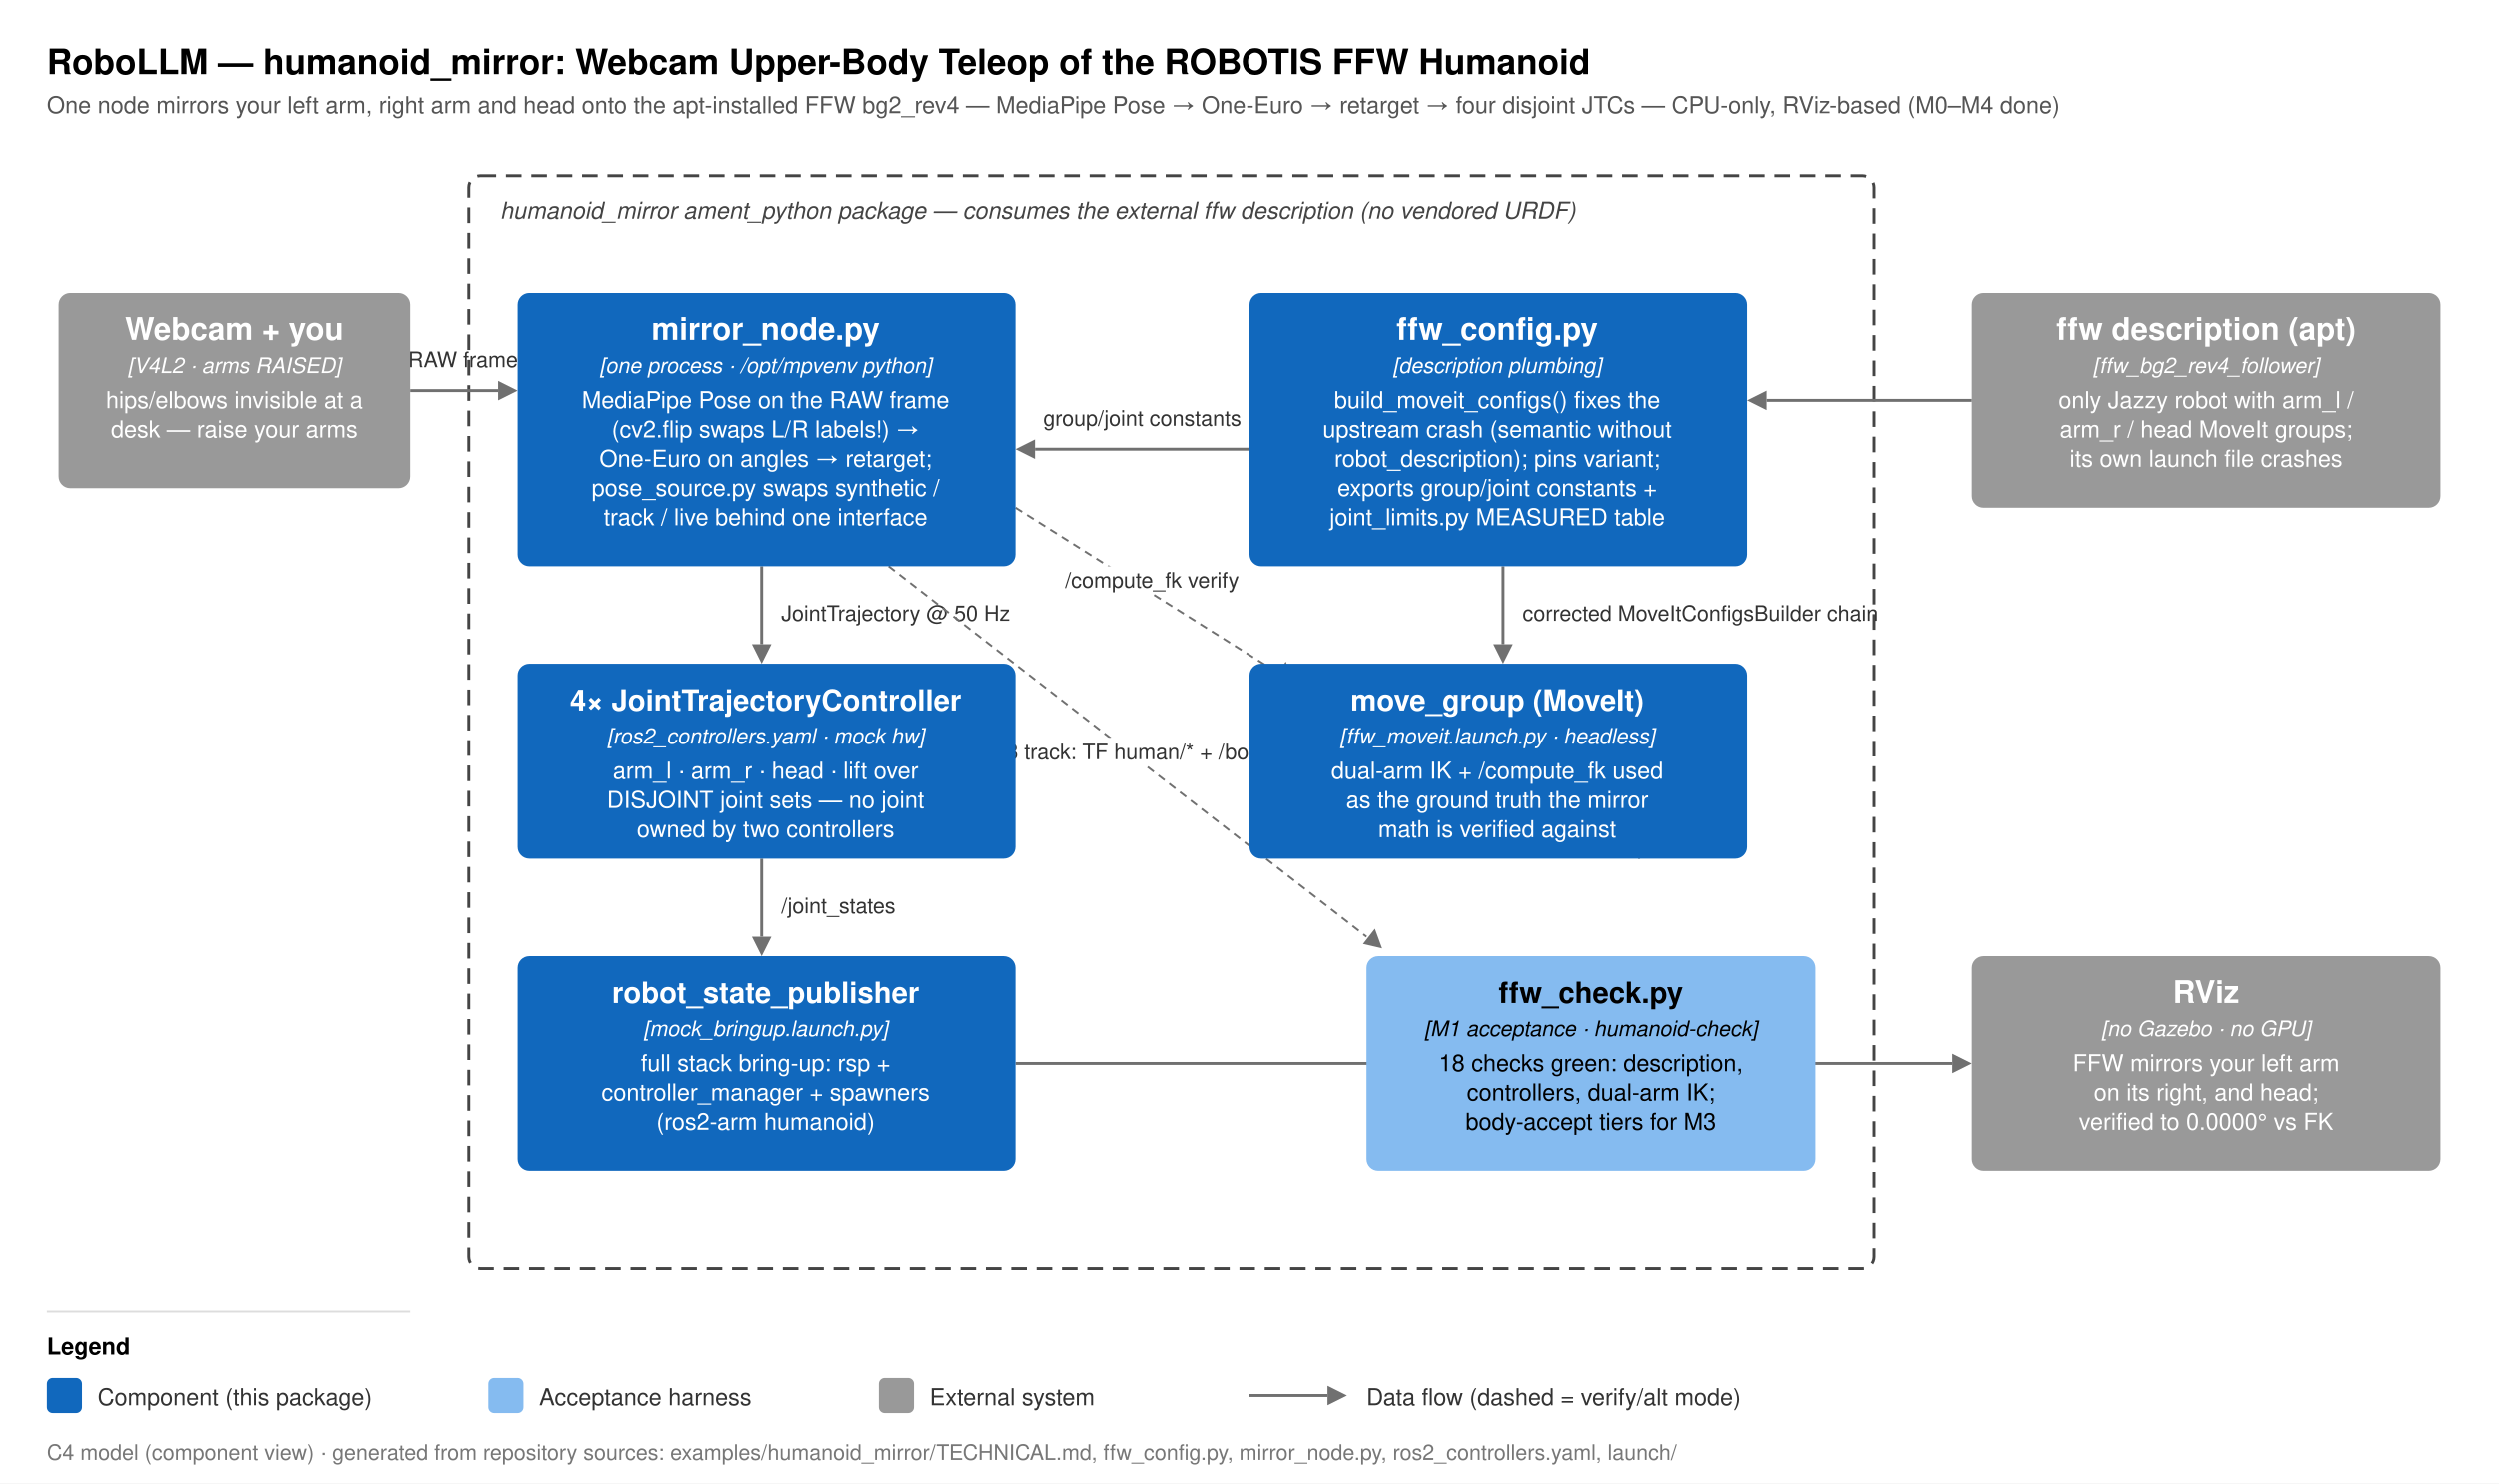
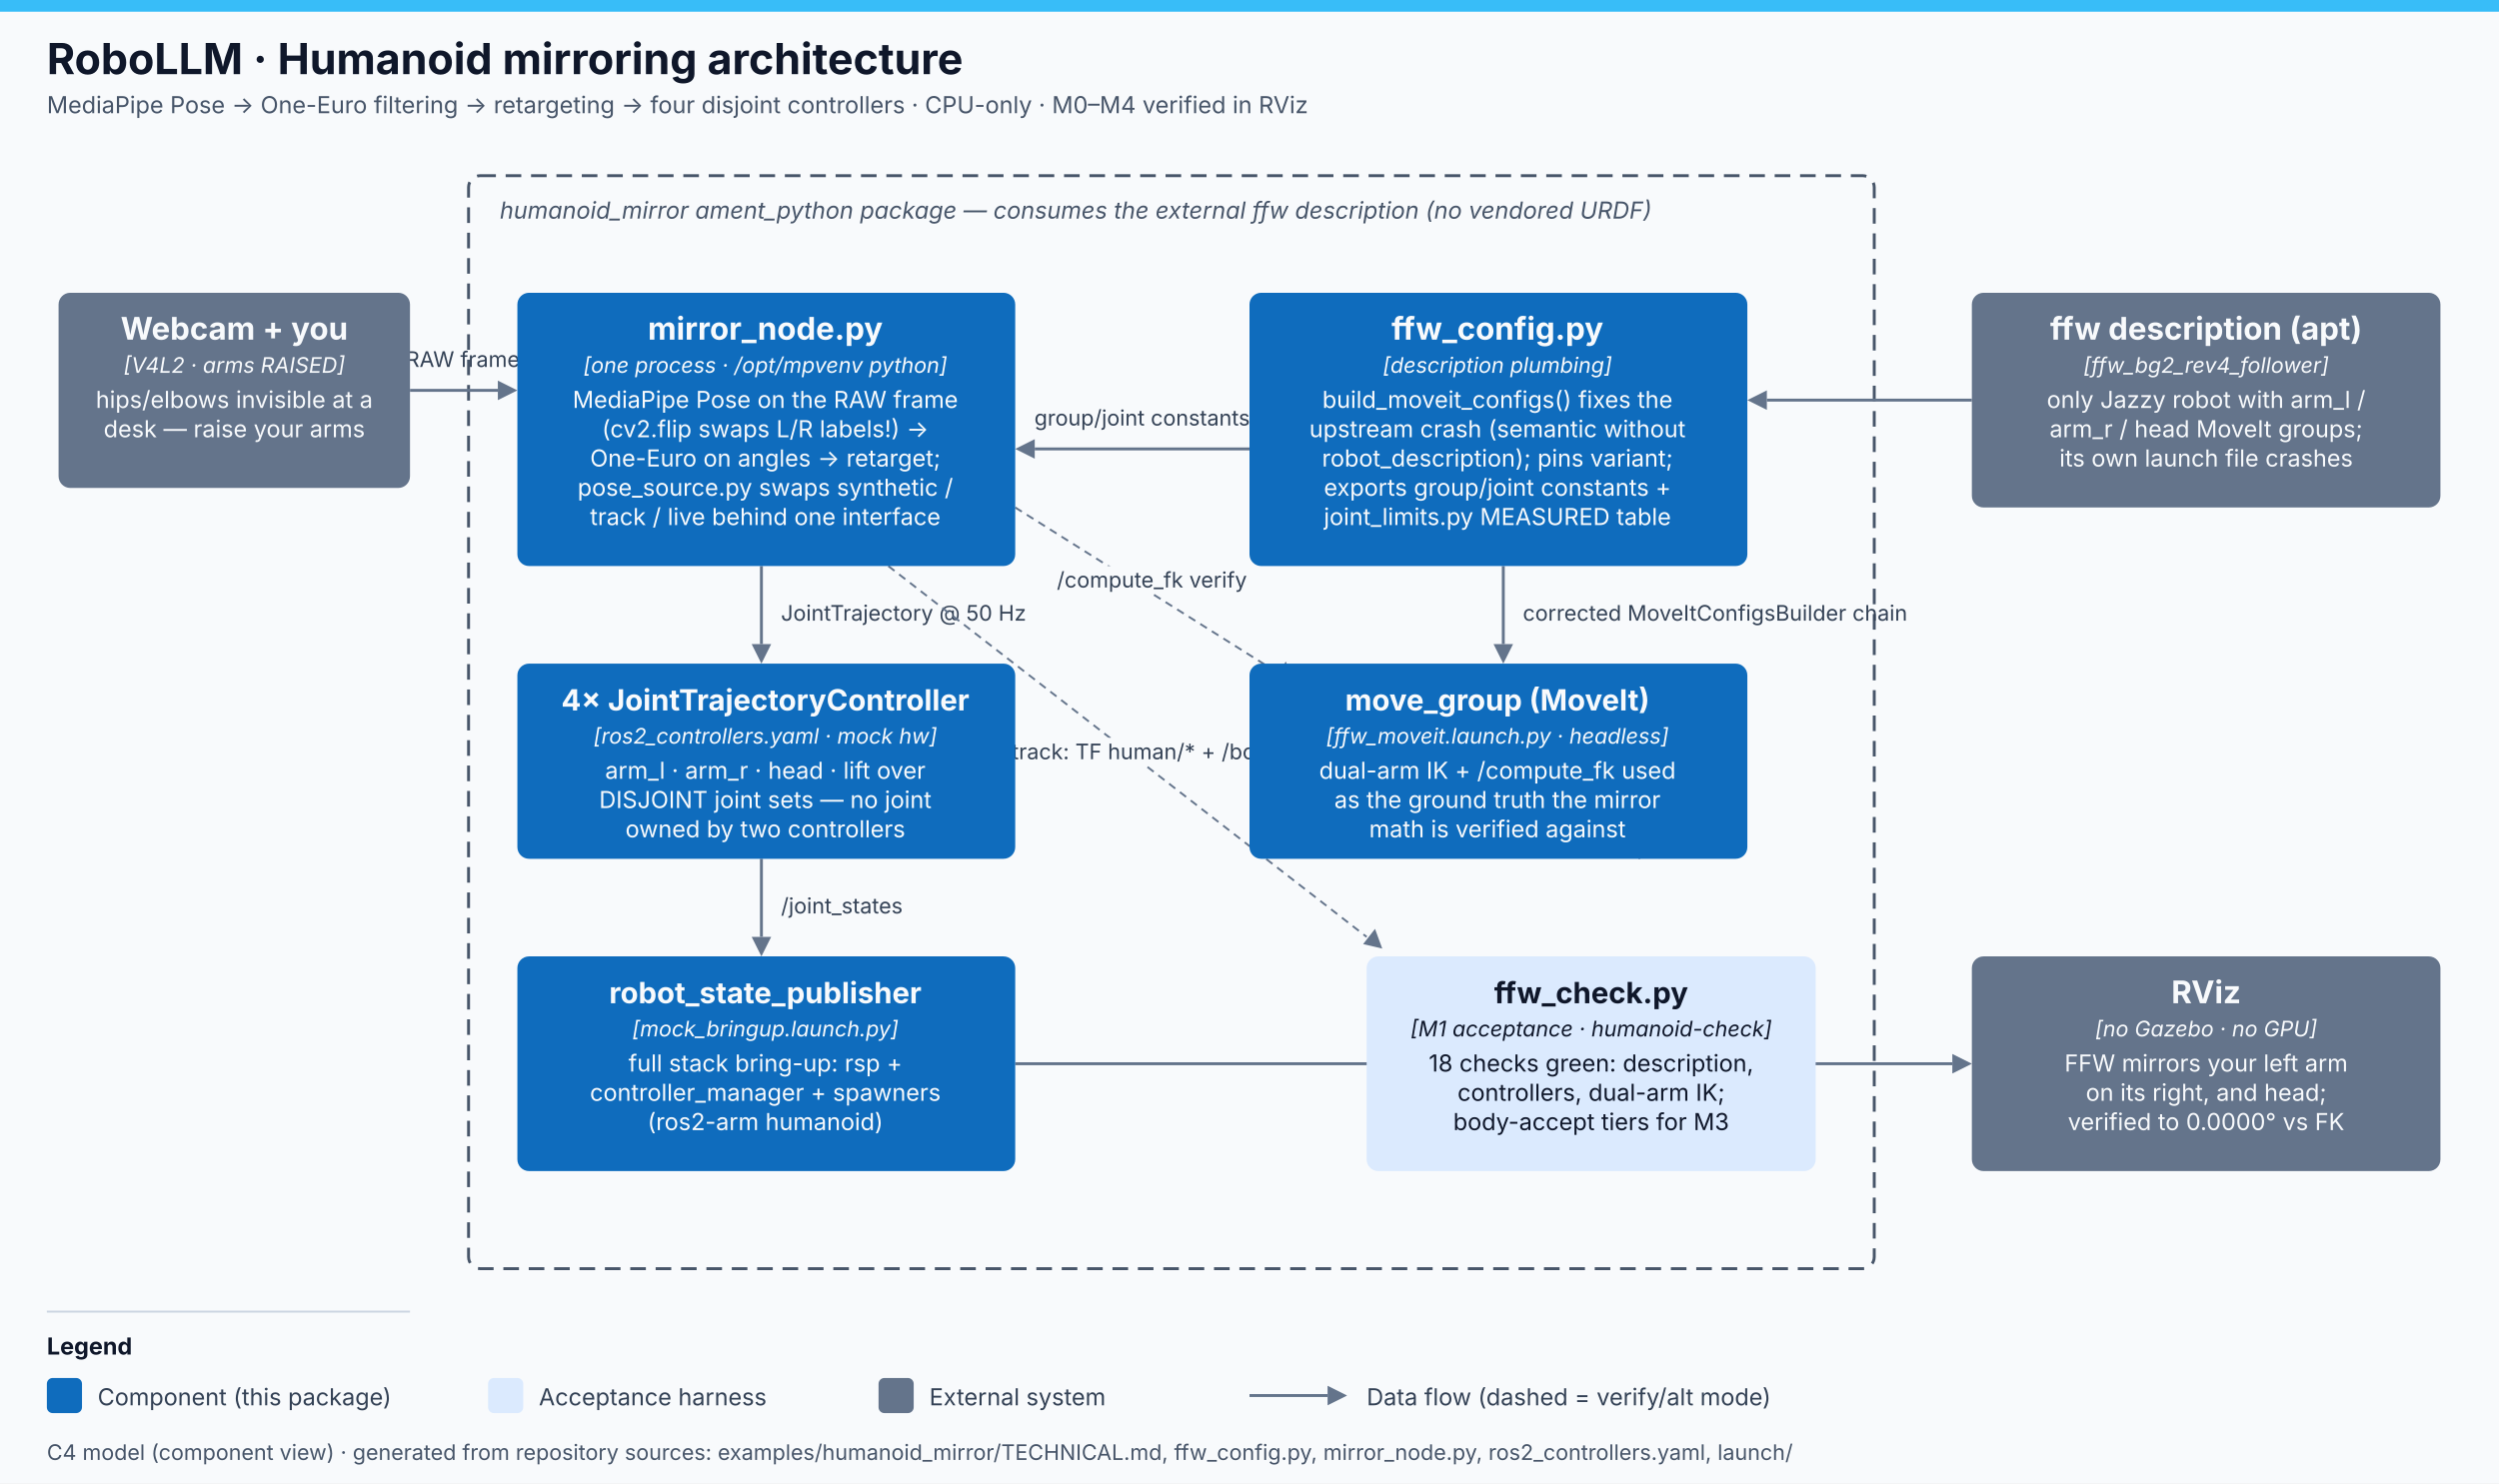
- <svg xmlns="http://www.w3.org/2000/svg" viewBox="0 0 1280 760" font-family="Helvetica, Arial, sans-serif">
-   <rect x="0" y="0" width="1280" height="760" fill="#FFFFFF" />
-   <text x="24" y="38" font-size="18" font-weight="bold" fill="#000000">RoboLLM — humanoid_mirror: Webcam Upper-Body Teleop of the ROBOTIS FFW Humanoid</text>
-   <text x="24" y="58" font-size="12" fill="#555555">One node mirrors your left arm, right arm and head onto the apt-installed FFW bg2_rev4 — MediaPipe Pose → One-Euro → retarget → four disjoint JTCs — CPU-only, RViz-based (M0–M4 done)</text>
-   <rect x="240" y="90" width="720" height="560" rx="6" fill="none" stroke="#444444" stroke-width="1.5" stroke-dasharray="8,5" />
-   <text x="256" y="112" font-size="12" font-style="italic" fill="#444444">humanoid_mirror ament_python package — consumes the external ffw description (no vendored URDF)</text>
-   <line x1="210" y1="200" x2="255" y2="200" stroke="#707070" stroke-width="1.5" />
-   <polygon points="265,200 255,195 255,205" fill="#707070" />
-   <text x="237" y="188" font-size="11" fill="#333333" text-anchor="middle">RAW frame</text>
-   <line x1="640" y1="230" x2="530" y2="230" stroke="#707070" stroke-width="1.5" />
-   <polygon points="520,230 530,225 530,235" fill="#707070" />
-   <text x="585" y="218" font-size="11" fill="#333333" text-anchor="middle">group/joint constants</text>
-   <line x1="770" y1="290" x2="770" y2="330" stroke="#707070" stroke-width="1.5" />
-   <polygon points="770,340 765,330 775,330" fill="#707070" />
-   <text x="780" y="318" font-size="11" fill="#333333">corrected MoveItConfigsBuilder chain</text>
-   <line x1="390" y1="290" x2="390" y2="330" stroke="#707070" stroke-width="1.5" />
-   <polygon points="390,340 385,330 395,330" fill="#707070" />
-   <text x="400" y="318" font-size="11" fill="#333333">JointTrajectory @ 50 Hz</text>
-   <line x1="520" y1="260" x2="655" y2="345" stroke="#707070" stroke-width="1" stroke-dasharray="4,3" />
-   <polygon points="663,350 653.3,347.3 658.6,338.9" fill="#707070" />
-   <rect x="530" y="290" width="120" height="14" fill="#FFFFFF" />
-   <text x="590" y="301" font-size="11" fill="#333333" text-anchor="middle">/compute_fk verify</text>
-   <line x1="390" y1="440" x2="390" y2="480" stroke="#707070" stroke-width="1.5" />
-   <polygon points="390,490 385,480 395,480" fill="#707070" />
-   <text x="400" y="468" font-size="11" fill="#333333">/joint_states</text>
-   <line x1="520" y1="545" x2="1000" y2="545" stroke="#707070" stroke-width="1.5" />
-   <polygon points="1010,545 1000,540 1000,550" fill="#707070" />
-   <text x="760" y="533" font-size="11" fill="#333333" text-anchor="middle">TF + robot_description</text>
-   <line x1="455" y1="290" x2="700" y2="480" stroke="#707070" stroke-width="1" stroke-dasharray="4,3" />
-   <polygon points="708,486 698.2,483.7 704.3,475.9" fill="#707070" />
-   <rect x="520" y="378" width="160" height="14" fill="#FFFFFF" />
-   <text x="600" y="389" font-size="11" fill="#333333" text-anchor="middle">M3 track: TF human/* + /body/markers</text>
-   <line x1="840" y1="440" x2="810" y2="400" stroke="#707070" stroke-width="1" stroke-dasharray="4,3" />
-   <polygon points="804,392 812.9,396.6 804.9,402.6" fill="#707070" />
+ <svg xmlns="http://www.w3.org/2000/svg" viewBox="0 0 1280 760" font-family="Inter, Segoe UI, Arial, sans-serif" role="img" aria-labelledby="title desc">
+   <rect x="0" y="0" width="1280" height="760" fill="#F8FAFC" />
+   <text x="24" y="38" font-size="22" font-weight="700" fill="#0F172A">RoboLLM · Humanoid mirroring architecture</text>
+   <text x="24" y="58" font-size="12" fill="#475569">MediaPipe Pose → One-Euro filtering → retargeting → four disjoint controllers · CPU-only · M0–M4 verified in RViz</text>
+   <rect x="240" y="90" width="720" height="560" rx="6" fill="none" stroke="#475569" stroke-width="1.5" stroke-dasharray="8,5" />
+   <text x="256" y="112" font-size="12" font-style="italic" fill="#475569">humanoid_mirror ament_python package — consumes the external ffw description (no vendored URDF)</text>
+   <line x1="210" y1="200" x2="255" y2="200" stroke="#64748B" stroke-width="1.5" />
+   <polygon points="265,200 255,195 255,205" fill="#64748B" />
+   <text x="237" y="188" font-size="11" fill="#334155" text-anchor="middle">RAW frame</text>
+   <line x1="640" y1="230" x2="530" y2="230" stroke="#64748B" stroke-width="1.5" />
+   <polygon points="520,230 530,225 530,235" fill="#64748B" />
+   <text x="585" y="218" font-size="11" fill="#334155" text-anchor="middle">group/joint constants</text>
+   <line x1="770" y1="290" x2="770" y2="330" stroke="#64748B" stroke-width="1.5" />
+   <polygon points="770,340 765,330 775,330" fill="#64748B" />
+   <text x="780" y="318" font-size="11" fill="#334155">corrected MoveItConfigsBuilder chain</text>
+   <line x1="390" y1="290" x2="390" y2="330" stroke="#64748B" stroke-width="1.5" />
+   <polygon points="390,340 385,330 395,330" fill="#64748B" />
+   <text x="400" y="318" font-size="11" fill="#334155">JointTrajectory @ 50 Hz</text>
+   <line x1="520" y1="260" x2="655" y2="345" stroke="#64748B" stroke-width="1" stroke-dasharray="4,3" />
+   <polygon points="663,350 653.3,347.3 658.6,338.9" fill="#64748B" />
+   <rect x="530" y="290" width="120" height="14" fill="#F8FAFC" />
+   <text x="590" y="301" font-size="11" fill="#334155" text-anchor="middle">/compute_fk verify</text>
+   <line x1="390" y1="440" x2="390" y2="480" stroke="#64748B" stroke-width="1.5" />
+   <polygon points="390,490 385,480 395,480" fill="#64748B" />
+   <text x="400" y="468" font-size="11" fill="#334155">/joint_states</text>
+   <line x1="520" y1="545" x2="1000" y2="545" stroke="#64748B" stroke-width="1.5" />
+   <polygon points="1010,545 1000,540 1000,550" fill="#64748B" />
+   <text x="760" y="533" font-size="11" fill="#334155" text-anchor="middle">TF + robot_description</text>
+   <line x1="455" y1="290" x2="700" y2="480" stroke="#64748B" stroke-width="1" stroke-dasharray="4,3" />
+   <polygon points="708,486 698.2,483.7 704.3,475.9" fill="#64748B" />
+   <rect x="520" y="378" width="160" height="14" fill="#F8FAFC" />
+   <text x="600" y="389" font-size="11" fill="#334155" text-anchor="middle">M3 track: TF human/* + /body/markers</text>
+   <line x1="840" y1="440" x2="810" y2="400" stroke="#64748B" stroke-width="1" stroke-dasharray="4,3" />
+   <polygon points="804,392 812.9,396.6 804.9,402.6" fill="#64748B" />
  <g>
-     <rect x="30" y="150" width="180" height="100" rx="6" fill="#999999" />
-     <text x="120" y="174" font-size="16" font-weight="bold" fill="#FFFFFF" text-anchor="middle">Webcam + you</text>
-     <text x="120" y="191" font-size="11" font-style="italic" fill="#FFFFFF" text-anchor="middle">[V4L2 · arms RAISED]</text>
-     <text x="120" y="209" font-size="12" fill="#FFFFFF" text-anchor="middle">hips/elbows invisible at a</text>
-     <text x="120" y="224" font-size="12" fill="#FFFFFF" text-anchor="middle">desk — raise your arms</text>
+     <rect x="30" y="150" width="180" height="100" rx="6" fill="#64748B" />
+     <text x="120" y="174" font-size="16" font-weight="bold" fill="#F8FAFC" text-anchor="middle">Webcam + you</text>
+     <text x="120" y="191" font-size="11" font-style="italic" fill="#F8FAFC" text-anchor="middle">[V4L2 · arms RAISED]</text>
+     <text x="120" y="209" font-size="12" fill="#F8FAFC" text-anchor="middle">hips/elbows invisible at a</text>
+     <text x="120" y="224" font-size="12" fill="#F8FAFC" text-anchor="middle">desk — raise your arms</text>
  </g>
  <g>
-     <rect x="1010" y="490" width="240" height="110" rx="6" fill="#999999" />
-     <text x="1130" y="514" font-size="16" font-weight="bold" fill="#FFFFFF" text-anchor="middle">RViz</text>
-     <text x="1130" y="531" font-size="11" font-style="italic" fill="#FFFFFF" text-anchor="middle">[no Gazebo · no GPU]</text>
-     <text x="1130" y="549" font-size="12" fill="#FFFFFF" text-anchor="middle">FFW mirrors your left arm</text>
-     <text x="1130" y="564" font-size="12" fill="#FFFFFF" text-anchor="middle">on its right, and head;</text>
-     <text x="1130" y="579" font-size="12" fill="#FFFFFF" text-anchor="middle">verified to 0.0000° vs FK</text>
+     <rect x="1010" y="490" width="240" height="110" rx="6" fill="#64748B" />
+     <text x="1130" y="514" font-size="16" font-weight="bold" fill="#F8FAFC" text-anchor="middle">RViz</text>
+     <text x="1130" y="531" font-size="11" font-style="italic" fill="#F8FAFC" text-anchor="middle">[no Gazebo · no GPU]</text>
+     <text x="1130" y="549" font-size="12" fill="#F8FAFC" text-anchor="middle">FFW mirrors your left arm</text>
+     <text x="1130" y="564" font-size="12" fill="#F8FAFC" text-anchor="middle">on its right, and head;</text>
+     <text x="1130" y="579" font-size="12" fill="#F8FAFC" text-anchor="middle">verified to 0.0000° vs FK</text>
  </g>
  <g>
-     <rect x="1010" y="150" width="240" height="110" rx="6" fill="#999999" />
-     <text x="1130" y="174" font-size="16" font-weight="bold" fill="#FFFFFF" text-anchor="middle">ffw description (apt)</text>
-     <text x="1130" y="191" font-size="11" font-style="italic" fill="#FFFFFF" text-anchor="middle">[ffw_bg2_rev4_follower]</text>
-     <text x="1130" y="209" font-size="12" fill="#FFFFFF" text-anchor="middle">only Jazzy robot with arm_l /</text>
-     <text x="1130" y="224" font-size="12" fill="#FFFFFF" text-anchor="middle">arm_r / head MoveIt groups;</text>
-     <text x="1130" y="239" font-size="12" fill="#FFFFFF" text-anchor="middle">its own launch file crashes</text>
+     <rect x="1010" y="150" width="240" height="110" rx="6" fill="#64748B" />
+     <text x="1130" y="174" font-size="16" font-weight="bold" fill="#F8FAFC" text-anchor="middle">ffw description (apt)</text>
+     <text x="1130" y="191" font-size="11" font-style="italic" fill="#F8FAFC" text-anchor="middle">[ffw_bg2_rev4_follower]</text>
+     <text x="1130" y="209" font-size="12" fill="#F8FAFC" text-anchor="middle">only Jazzy robot with arm_l /</text>
+     <text x="1130" y="224" font-size="12" fill="#F8FAFC" text-anchor="middle">arm_r / head MoveIt groups;</text>
+     <text x="1130" y="239" font-size="12" fill="#F8FAFC" text-anchor="middle">its own launch file crashes</text>
  </g>
-   <line x1="1010" y1="205" x2="905" y2="205" stroke="#707070" stroke-width="1.5" />
-   <polygon points="895,205 905,200 905,210" fill="#707070" />
+   <line x1="1010" y1="205" x2="905" y2="205" stroke="#64748B" stroke-width="1.5" />
+   <polygon points="895,205 905,200 905,210" fill="#64748B" />
  <g>
-     <rect x="265" y="150" width="255" height="140" rx="6" fill="#1168BD" />
-     <text x="392" y="174" font-size="16" font-weight="bold" fill="#FFFFFF" text-anchor="middle">mirror_node.py</text>
-     <text x="392" y="191" font-size="11" font-style="italic" fill="#FFFFFF" text-anchor="middle">[one process · /opt/mpvenv python]</text>
-     <text x="392" y="209" font-size="12" fill="#FFFFFF" text-anchor="middle">MediaPipe Pose on the RAW frame</text>
-     <text x="392" y="224" font-size="12" fill="#FFFFFF" text-anchor="middle">(cv2.flip swaps L/R labels!) →</text>
-     <text x="392" y="239" font-size="12" fill="#FFFFFF" text-anchor="middle">One-Euro on angles → retarget;</text>
-     <text x="392" y="254" font-size="12" fill="#FFFFFF" text-anchor="middle">pose_source.py swaps synthetic /</text>
-     <text x="392" y="269" font-size="12" fill="#FFFFFF" text-anchor="middle">track / live behind one interface</text>
+     <rect x="265" y="150" width="255" height="140" rx="6" fill="#0F6CBD" />
+     <text x="392" y="174" font-size="16" font-weight="bold" fill="#F8FAFC" text-anchor="middle">mirror_node.py</text>
+     <text x="392" y="191" font-size="11" font-style="italic" fill="#F8FAFC" text-anchor="middle">[one process · /opt/mpvenv python]</text>
+     <text x="392" y="209" font-size="12" fill="#F8FAFC" text-anchor="middle">MediaPipe Pose on the RAW frame</text>
+     <text x="392" y="224" font-size="12" fill="#F8FAFC" text-anchor="middle">(cv2.flip swaps L/R labels!) →</text>
+     <text x="392" y="239" font-size="12" fill="#F8FAFC" text-anchor="middle">One-Euro on angles → retarget;</text>
+     <text x="392" y="254" font-size="12" fill="#F8FAFC" text-anchor="middle">pose_source.py swaps synthetic /</text>
+     <text x="392" y="269" font-size="12" fill="#F8FAFC" text-anchor="middle">track / live behind one interface</text>
  </g>
  <g>
-     <rect x="640" y="150" width="255" height="140" rx="6" fill="#1168BD" />
-     <text x="767" y="174" font-size="16" font-weight="bold" fill="#FFFFFF" text-anchor="middle">ffw_config.py</text>
-     <text x="767" y="191" font-size="11" font-style="italic" fill="#FFFFFF" text-anchor="middle">[description plumbing]</text>
-     <text x="767" y="209" font-size="12" fill="#FFFFFF" text-anchor="middle">build_moveit_configs() fixes the</text>
-     <text x="767" y="224" font-size="12" fill="#FFFFFF" text-anchor="middle">upstream crash (semantic without</text>
-     <text x="767" y="239" font-size="12" fill="#FFFFFF" text-anchor="middle">robot_description); pins variant;</text>
-     <text x="767" y="254" font-size="12" fill="#FFFFFF" text-anchor="middle">exports group/joint constants +</text>
-     <text x="767" y="269" font-size="12" fill="#FFFFFF" text-anchor="middle">joint_limits.py MEASURED table</text>
+     <rect x="640" y="150" width="255" height="140" rx="6" fill="#0F6CBD" />
+     <text x="767" y="174" font-size="16" font-weight="bold" fill="#F8FAFC" text-anchor="middle">ffw_config.py</text>
+     <text x="767" y="191" font-size="11" font-style="italic" fill="#F8FAFC" text-anchor="middle">[description plumbing]</text>
+     <text x="767" y="209" font-size="12" fill="#F8FAFC" text-anchor="middle">build_moveit_configs() fixes the</text>
+     <text x="767" y="224" font-size="12" fill="#F8FAFC" text-anchor="middle">upstream crash (semantic without</text>
+     <text x="767" y="239" font-size="12" fill="#F8FAFC" text-anchor="middle">robot_description); pins variant;</text>
+     <text x="767" y="254" font-size="12" fill="#F8FAFC" text-anchor="middle">exports group/joint constants +</text>
+     <text x="767" y="269" font-size="12" fill="#F8FAFC" text-anchor="middle">joint_limits.py MEASURED table</text>
  </g>
  <g>
-     <rect x="265" y="340" width="255" height="100" rx="6" fill="#1168BD" />
-     <text x="392" y="364" font-size="15" font-weight="bold" fill="#FFFFFF" text-anchor="middle">4× JointTrajectoryController</text>
-     <text x="392" y="381" font-size="11" font-style="italic" fill="#FFFFFF" text-anchor="middle">[ros2_controllers.yaml · mock hw]</text>
-     <text x="392" y="399" font-size="12" fill="#FFFFFF" text-anchor="middle">arm_l · arm_r · head · lift over</text>
-     <text x="392" y="414" font-size="12" fill="#FFFFFF" text-anchor="middle">DISJOINT joint sets — no joint</text>
-     <text x="392" y="429" font-size="12" fill="#FFFFFF" text-anchor="middle">owned by two controllers</text>
+     <rect x="265" y="340" width="255" height="100" rx="6" fill="#0F6CBD" />
+     <text x="392" y="364" font-size="15" font-weight="bold" fill="#F8FAFC" text-anchor="middle">4× JointTrajectoryController</text>
+     <text x="392" y="381" font-size="11" font-style="italic" fill="#F8FAFC" text-anchor="middle">[ros2_controllers.yaml · mock hw]</text>
+     <text x="392" y="399" font-size="12" fill="#F8FAFC" text-anchor="middle">arm_l · arm_r · head · lift over</text>
+     <text x="392" y="414" font-size="12" fill="#F8FAFC" text-anchor="middle">DISJOINT joint sets — no joint</text>
+     <text x="392" y="429" font-size="12" fill="#F8FAFC" text-anchor="middle">owned by two controllers</text>
  </g>
  <g>
-     <rect x="640" y="340" width="255" height="100" rx="6" fill="#1168BD" />
-     <text x="767" y="364" font-size="15" font-weight="bold" fill="#FFFFFF" text-anchor="middle">move_group (MoveIt)</text>
-     <text x="767" y="381" font-size="11" font-style="italic" fill="#FFFFFF" text-anchor="middle">[ffw_moveit.launch.py · headless]</text>
-     <text x="767" y="399" font-size="12" fill="#FFFFFF" text-anchor="middle">dual-arm IK + /compute_fk used</text>
-     <text x="767" y="414" font-size="12" fill="#FFFFFF" text-anchor="middle">as the ground truth the mirror</text>
-     <text x="767" y="429" font-size="12" fill="#FFFFFF" text-anchor="middle">math is verified against</text>
+     <rect x="640" y="340" width="255" height="100" rx="6" fill="#0F6CBD" />
+     <text x="767" y="364" font-size="15" font-weight="bold" fill="#F8FAFC" text-anchor="middle">move_group (MoveIt)</text>
+     <text x="767" y="381" font-size="11" font-style="italic" fill="#F8FAFC" text-anchor="middle">[ffw_moveit.launch.py · headless]</text>
+     <text x="767" y="399" font-size="12" fill="#F8FAFC" text-anchor="middle">dual-arm IK + /compute_fk used</text>
+     <text x="767" y="414" font-size="12" fill="#F8FAFC" text-anchor="middle">as the ground truth the mirror</text>
+     <text x="767" y="429" font-size="12" fill="#F8FAFC" text-anchor="middle">math is verified against</text>
  </g>
  <g>
-     <rect x="265" y="490" width="255" height="110" rx="6" fill="#1168BD" />
-     <text x="392" y="514" font-size="15" font-weight="bold" fill="#FFFFFF" text-anchor="middle">robot_state_publisher</text>
-     <text x="392" y="531" font-size="11" font-style="italic" fill="#FFFFFF" text-anchor="middle">[mock_bringup.launch.py]</text>
-     <text x="392" y="549" font-size="12" fill="#FFFFFF" text-anchor="middle">full stack bring-up: rsp +</text>
-     <text x="392" y="564" font-size="12" fill="#FFFFFF" text-anchor="middle">controller_manager + spawners</text>
-     <text x="392" y="579" font-size="12" fill="#FFFFFF" text-anchor="middle">(ros2-arm humanoid)</text>
+     <rect x="265" y="490" width="255" height="110" rx="6" fill="#0F6CBD" />
+     <text x="392" y="514" font-size="15" font-weight="bold" fill="#F8FAFC" text-anchor="middle">robot_state_publisher</text>
+     <text x="392" y="531" font-size="11" font-style="italic" fill="#F8FAFC" text-anchor="middle">[mock_bringup.launch.py]</text>
+     <text x="392" y="549" font-size="12" fill="#F8FAFC" text-anchor="middle">full stack bring-up: rsp +</text>
+     <text x="392" y="564" font-size="12" fill="#F8FAFC" text-anchor="middle">controller_manager + spawners</text>
+     <text x="392" y="579" font-size="12" fill="#F8FAFC" text-anchor="middle">(ros2-arm humanoid)</text>
  </g>
  <g>
-     <rect x="700" y="490" width="230" height="110" rx="6" fill="#85BBF0" />
-     <text x="815" y="514" font-size="15" font-weight="bold" fill="#000000" text-anchor="middle">ffw_check.py</text>
-     <text x="815" y="531" font-size="11" font-style="italic" fill="#000000" text-anchor="middle">[M1 acceptance · humanoid-check]</text>
-     <text x="815" y="549" font-size="12" fill="#000000" text-anchor="middle">18 checks green: description,</text>
-     <text x="815" y="564" font-size="12" fill="#000000" text-anchor="middle">controllers, dual-arm IK;</text>
-     <text x="815" y="579" font-size="12" fill="#000000" text-anchor="middle">body-accept tiers for M3</text>
+     <rect x="700" y="490" width="230" height="110" rx="6" fill="#DBEAFE" />
+     <text x="815" y="514" font-size="15" font-weight="bold" fill="#0F172A" text-anchor="middle">ffw_check.py</text>
+     <text x="815" y="531" font-size="11" font-style="italic" fill="#0F172A" text-anchor="middle">[M1 acceptance · humanoid-check]</text>
+     <text x="815" y="549" font-size="12" fill="#0F172A" text-anchor="middle">18 checks green: description,</text>
+     <text x="815" y="564" font-size="12" fill="#0F172A" text-anchor="middle">controllers, dual-arm IK;</text>
+     <text x="815" y="579" font-size="12" fill="#0F172A" text-anchor="middle">body-accept tiers for M3</text>
  </g>
-   <line x1="24" y1="672" x2="210" y2="672" stroke="#DDDDDD" stroke-width="1" />
-   <text x="24" y="694" font-size="12" font-weight="bold" fill="#000000">Legend</text>
-   <rect x="24" y="706" width="18" height="18" rx="3" fill="#1168BD" />
-   <text x="50" y="720" font-size="12" fill="#333333">Component (this package)</text>
-   <rect x="250" y="706" width="18" height="18" rx="3" fill="#85BBF0" />
-   <text x="276" y="720" font-size="12" fill="#333333">Acceptance harness</text>
-   <rect x="450" y="706" width="18" height="18" rx="3" fill="#999999" />
-   <text x="476" y="720" font-size="12" fill="#333333">External system</text>
-   <line x1="640" y1="715" x2="680" y2="715" stroke="#707070" stroke-width="1.5" />
-   <polygon points="690,715 680,710 680,720" fill="#707070" />
-   <text x="700" y="720" font-size="12" fill="#333333">Data flow (dashed = verify/alt mode)</text>
-   <text x="24" y="748" font-size="11" fill="#777777">C4 model (component view) · generated from repository sources: examples/humanoid_mirror/TECHNICAL.md, ffw_config.py, mirror_node.py, ros2_controllers.yaml, launch/</text>
+   <line x1="24" y1="672" x2="210" y2="672" stroke="#CBD5E1" stroke-width="1" />
+   <text x="24" y="694" font-size="12" font-weight="bold" fill="#0F172A">Legend</text>
+   <rect x="24" y="706" width="18" height="18" rx="3" fill="#0F6CBD" />
+   <text x="50" y="720" font-size="12" fill="#334155">Component (this package)</text>
+   <rect x="250" y="706" width="18" height="18" rx="3" fill="#DBEAFE" />
+   <text x="276" y="720" font-size="12" fill="#334155">Acceptance harness</text>
+   <rect x="450" y="706" width="18" height="18" rx="3" fill="#64748B" />
+   <text x="476" y="720" font-size="12" fill="#334155">External system</text>
+   <line x1="640" y1="715" x2="680" y2="715" stroke="#64748B" stroke-width="1.5" />
+   <polygon points="690,715 680,710 680,720" fill="#64748B" />
+   <text x="700" y="720" font-size="12" fill="#334155">Data flow (dashed = verify/alt mode)</text>
+   <text x="24" y="748" font-size="11" fill="#475569">C4 model (component view) · generated from repository sources: examples/humanoid_mirror/TECHNICAL.md, ffw_config.py, mirror_node.py, ros2_controllers.yaml, launch/</text>
+   <rect x="0" y="0" width="100%" height="6" fill="#38BDF8" />
</svg>
